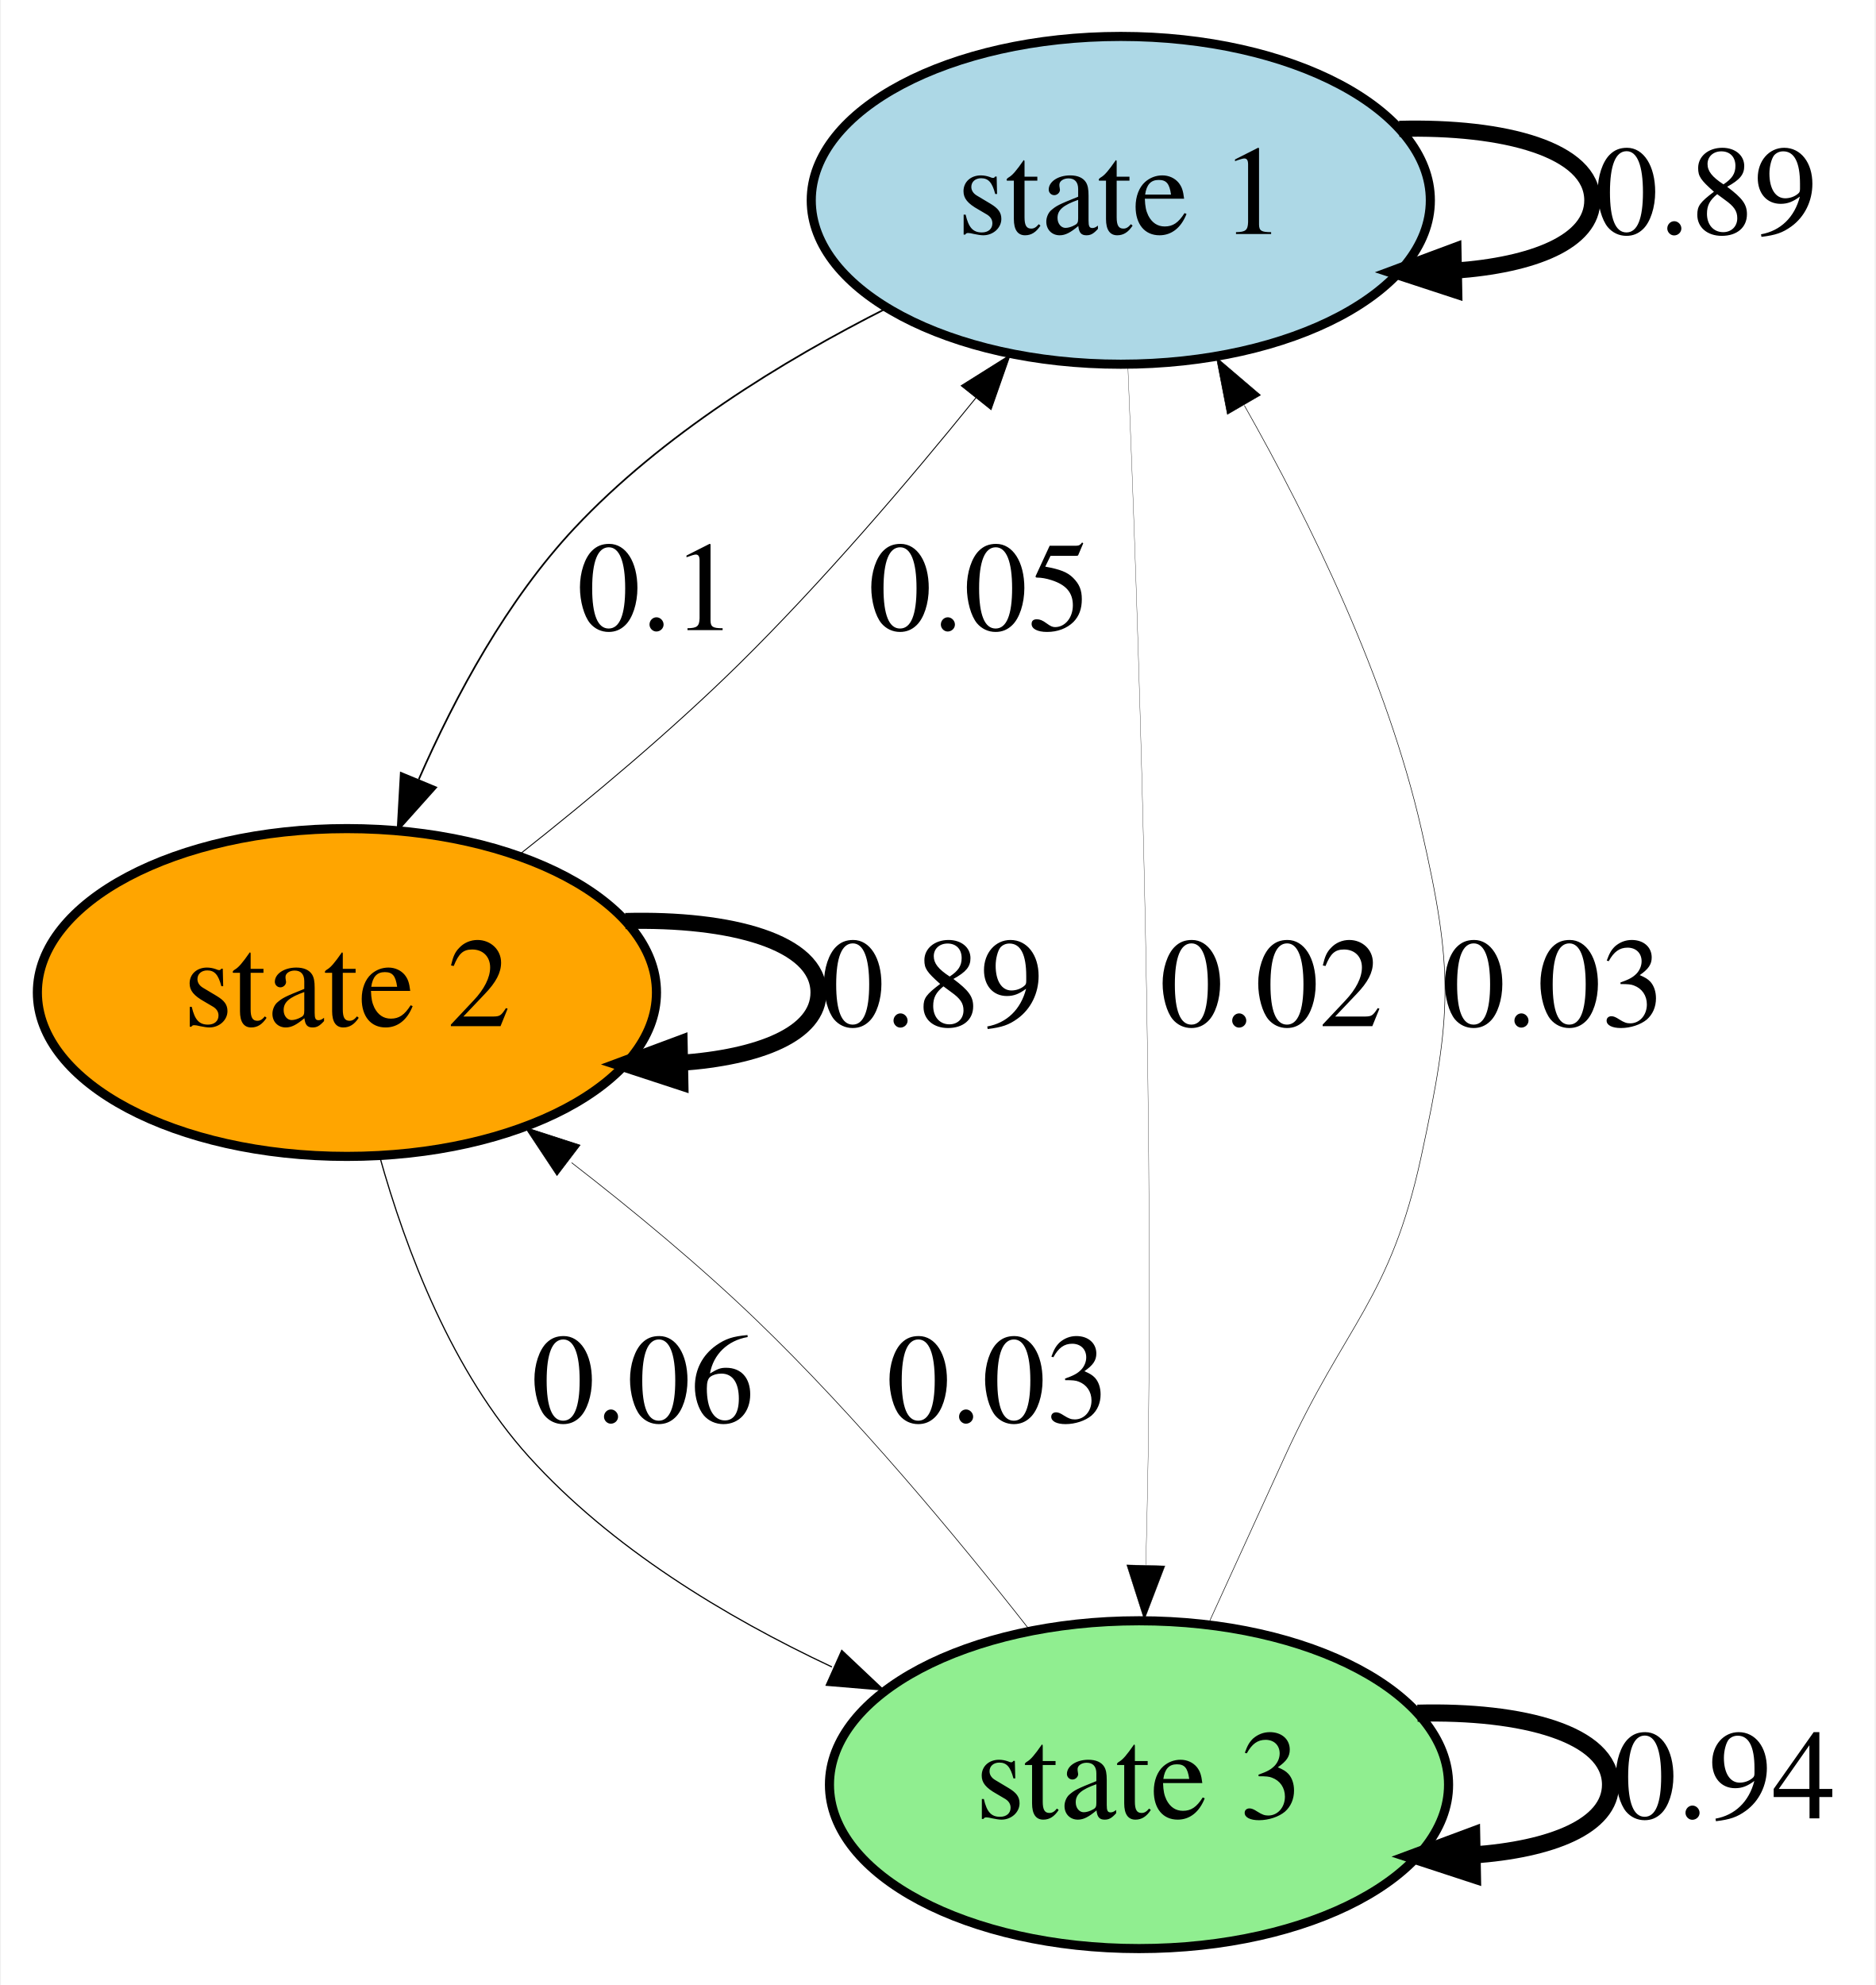
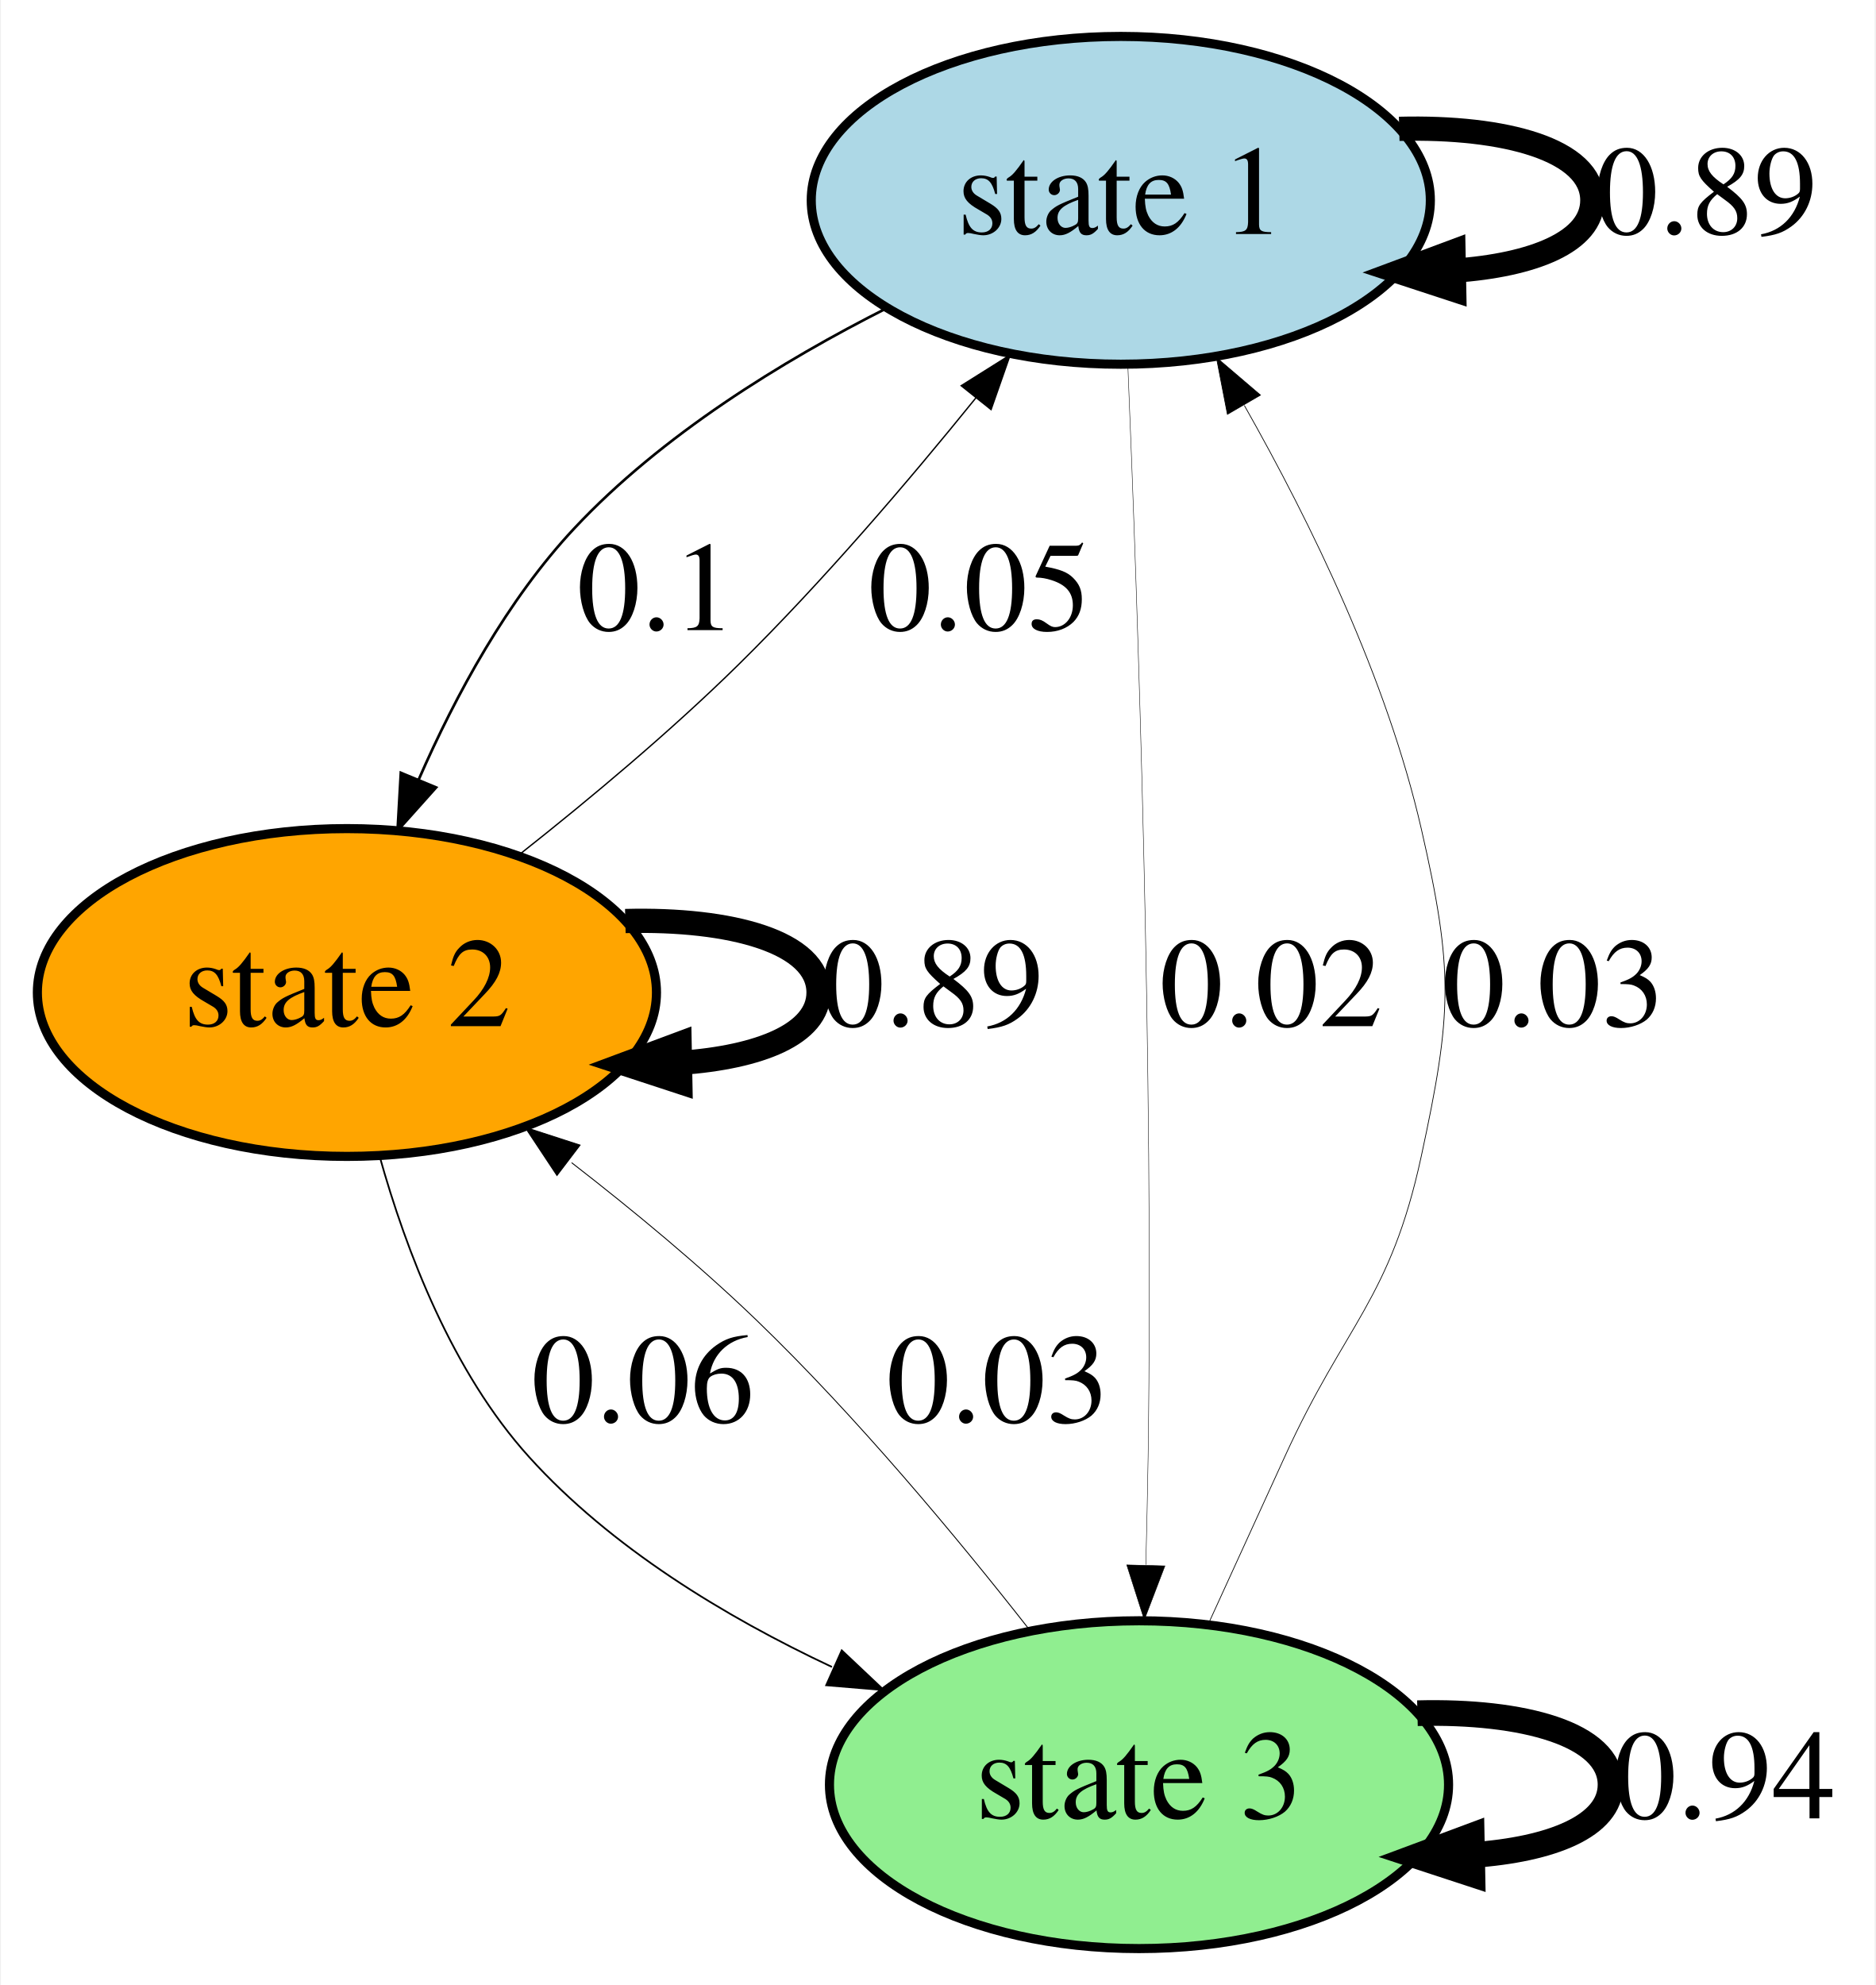
<svg xmlns="http://www.w3.org/2000/svg" width="206pt" height="218pt" viewBox="0.00 0.00 205.79 218.00">
  <g id="graph0" class="graph" transform="scale(1 1) rotate(0) translate(4 214)">
    <polygon fill="white" stroke="transparent" points="-4,4 -4,-214 201.79,-214 201.79,4 -4,4" />
    <g id="node1" class="node">
      <ellipse fill="lightblue" stroke="black" cx="119" cy="-192" rx="34" ry="18" />
      <text text-anchor="middle" x="119" y="-188.3" font-family="Times,serif" font-size="14.00">state 1</text>
    </g>
    <g id="edge1" class="edge">
-       <path fill="none" stroke="black" stroke-width="1.77" d="M149.58,-199.85C161.19,-200.15 170.79,-197.54 170.79,-192 170.79,-187.46 164.33,-184.88 155.6,-184.27" />
-       <polygon fill="black" stroke="black" stroke-width="1.77" points="155.62,-182.17 149.58,-184.15 155.54,-186.37 155.62,-182.17" />
+       <path fill="none" stroke="black" stroke-width="2.66" d="M149.58,-199.85C161.19,-200.15 170.79,-197.54 170.79,-192 170.79,-187.46 164.33,-184.88 155.6,-184.27" />
+       <polygon fill="black" stroke="black" stroke-width="2.66" points="155.62,-182.17 149.58,-184.15 155.54,-186.37 155.62,-182.17" />
      <text text-anchor="middle" x="183.29" y="-188.3" font-family="Times,serif" font-size="14.00">0.89</text>
    </g>
    <g id="node2" class="node">
      <ellipse fill="orange" stroke="black" cx="34" cy="-105" rx="34" ry="18" />
      <text text-anchor="middle" x="34" y="-101.3" font-family="Times,serif" font-size="14.00">state 2</text>
    </g>
    <g id="edge2" class="edge">
-       <path fill="none" stroke="black" stroke-width="0.19" d="M93.38,-180.2C81.78,-174.35 68.57,-166.21 59,-156 51.63,-148.14 45.96,-137.7 41.89,-128.4" />
-       <polygon fill="black" stroke="black" stroke-width="0.19" points="43.8,-127.52 39.56,-122.78 39.92,-129.13 43.8,-127.52" />
+       <path fill="none" stroke="black" stroke-width="0.29" d="M93.38,-180.2C81.78,-174.35 68.57,-166.21 59,-156 51.63,-148.14 45.96,-137.7 41.89,-128.4" />
+       <polygon fill="black" stroke="black" stroke-width="0.29" points="43.8,-127.52 39.56,-122.78 39.92,-129.13 43.8,-127.52" />
      <text text-anchor="middle" x="68" y="-144.8" font-family="Times,serif" font-size="14.00">0.1</text>
    </g>
    <g id="node3" class="node">
      <ellipse fill="lightgreen" stroke="black" cx="121" cy="-18" rx="34" ry="18" />
      <text text-anchor="middle" x="121" y="-14.3" font-family="Times,serif" font-size="14.00">state 3</text>
    </g>
    <g id="edge3" class="edge">
-       <path fill="none" stroke="black" stroke-width="0.03" d="M119.78,-173.7C120.86,-147.71 122.61,-97.06 122,-54 121.94,-50.17 121.85,-46.11 121.75,-42.16" />
-       <polygon fill="black" stroke="black" stroke-width="0.03" points="123.85,-42.03 121.58,-36.09 119.65,-42.14 123.85,-42.03" />
+       <path fill="none" stroke="black" stroke-width="0.05" d="M119.78,-173.7C120.86,-147.71 122.61,-97.06 122,-54 121.94,-50.17 121.85,-46.11 121.75,-42.16" />
+       <polygon fill="black" stroke="black" stroke-width="0.05" points="123.85,-42.03 121.58,-36.09 119.65,-42.14 123.85,-42.03" />
      <text text-anchor="middle" x="135.5" y="-101.3" font-family="Times,serif" font-size="14.00">0.02</text>
    </g>
    <g id="edge4" class="edge">
-       <path fill="none" stroke="black" stroke-width="0.1" d="M53.07,-120.25C60.78,-126.34 69.59,-133.71 77,-141 86.22,-150.08 95.56,-161 103.09,-170.31" />
-       <polygon fill="black" stroke="black" stroke-width="0.1" points="101.47,-171.64 106.85,-175.02 104.75,-169.02 101.47,-171.64" />
+       <path fill="none" stroke="black" stroke-width="0.15" d="M53.07,-120.25C60.78,-126.34 69.59,-133.71 77,-141 86.22,-150.08 95.56,-161 103.09,-170.31" />
+       <polygon fill="black" stroke="black" stroke-width="0.15" points="101.47,-171.64 106.85,-175.02 104.75,-169.02 101.47,-171.64" />
      <text text-anchor="middle" x="103.5" y="-144.8" font-family="Times,serif" font-size="14.00">0.05</text>
    </g>
    <g id="edge5" class="edge">
-       <path fill="none" stroke="black" stroke-width="1.77" d="M64.58,-112.85C76.19,-113.15 85.8,-110.54 85.8,-105 85.8,-100.46 79.34,-97.88 70.6,-97.27" />
-       <polygon fill="black" stroke="black" stroke-width="1.77" points="70.62,-95.17 64.58,-97.15 70.54,-99.37 70.62,-95.17" />
+       <path fill="none" stroke="black" stroke-width="2.66" d="M64.58,-112.85C76.19,-113.15 85.8,-110.54 85.8,-105 85.8,-100.46 79.34,-97.88 70.6,-97.27" />
+       <polygon fill="black" stroke="black" stroke-width="2.66" points="70.62,-95.17 64.58,-97.15 70.54,-99.37 70.62,-95.17" />
      <text text-anchor="middle" x="98.3" y="-101.3" font-family="Times,serif" font-size="14.00">0.89</text>
    </g>
    <g id="edge6" class="edge">
-       <path fill="none" stroke="black" stroke-width="0.13" d="M37.57,-87.09C40.51,-76.56 45.6,-63.29 54,-54 63,-44.04 75.5,-36.46 87.27,-30.93" />
-       <polygon fill="black" stroke="black" stroke-width="0.13" points="88.35,-32.75 92.97,-28.39 86.64,-28.92 88.35,-32.75" />
+       <path fill="none" stroke="black" stroke-width="0.19" d="M37.57,-87.09C40.51,-76.56 45.6,-63.29 54,-54 63,-44.04 75.5,-36.46 87.27,-30.93" />
+       <polygon fill="black" stroke="black" stroke-width="0.19" points="88.35,-32.75 92.97,-28.39 86.64,-28.92 88.35,-32.75" />
      <text text-anchor="middle" x="66.5" y="-57.8" font-family="Times,serif" font-size="14.00">0.06</text>
    </g>
    <g id="edge7" class="edge">
-       <path fill="none" stroke="black" stroke-width="0.06" d="M128.65,-35.73C131.3,-41.52 134.28,-48.04 137,-54 143.68,-68.66 148.59,-71.25 152,-87 155.38,-102.64 155.58,-107.41 152,-123 148.22,-139.45 139.9,-156.54 132.57,-169.47" />
-       <polygon fill="black" stroke="black" stroke-width="0.06" points="130.71,-168.5 129.5,-174.74 134.34,-170.61 130.71,-168.5" />
+       <path fill="none" stroke="black" stroke-width="0.08" d="M128.65,-35.73C131.3,-41.52 134.28,-48.04 137,-54 143.68,-68.66 148.59,-71.25 152,-87 155.38,-102.64 155.58,-107.41 152,-123 148.22,-139.45 139.9,-156.54 132.57,-169.47" />
+       <polygon fill="black" stroke="black" stroke-width="0.08" points="130.71,-168.5 129.5,-174.74 134.34,-170.61 130.71,-168.5" />
      <text text-anchor="middle" x="166.5" y="-101.3" font-family="Times,serif" font-size="14.00">0.03</text>
    </g>
    <g id="edge8" class="edge">
-       <path fill="none" stroke="black" stroke-width="0.07" d="M108.93,-35.06C100.93,-45.26 89.94,-58.46 79,-69 72.75,-75.02 65.51,-81.02 58.68,-86.31" />
-       <polygon fill="black" stroke="black" stroke-width="0.07" points="57.07,-84.9 53.56,-90.2 59.61,-88.24 57.07,-84.9" />
+       <path fill="none" stroke="black" stroke-width="0.1" d="M108.93,-35.06C100.93,-45.26 89.94,-58.46 79,-69 72.75,-75.02 65.51,-81.02 58.68,-86.31" />
+       <polygon fill="black" stroke="black" stroke-width="0.1" points="57.07,-84.9 53.56,-90.2 59.61,-88.24 57.07,-84.9" />
      <text text-anchor="middle" x="105.5" y="-57.8" font-family="Times,serif" font-size="14.00">0.03</text>
    </g>
    <g id="edge9" class="edge">
-       <path fill="none" stroke="black" stroke-width="1.88" d="M151.58,-25.85C163.19,-26.15 172.79,-23.54 172.79,-18 172.79,-13.46 166.33,-10.88 157.6,-10.27" />
-       <polygon fill="black" stroke="black" stroke-width="1.88" points="157.62,-8.17 151.58,-10.15 157.54,-12.37 157.62,-8.17" />
+       <path fill="none" stroke="black" stroke-width="2.82" d="M151.58,-25.85C163.19,-26.15 172.79,-23.54 172.79,-18 172.79,-13.46 166.33,-10.88 157.6,-10.27" />
+       <polygon fill="black" stroke="black" stroke-width="2.82" points="157.62,-8.17 151.58,-10.15 157.54,-12.37 157.62,-8.17" />
      <text text-anchor="middle" x="185.29" y="-14.3" font-family="Times,serif" font-size="14.00">0.94</text>
    </g>
  </g>
</svg>
